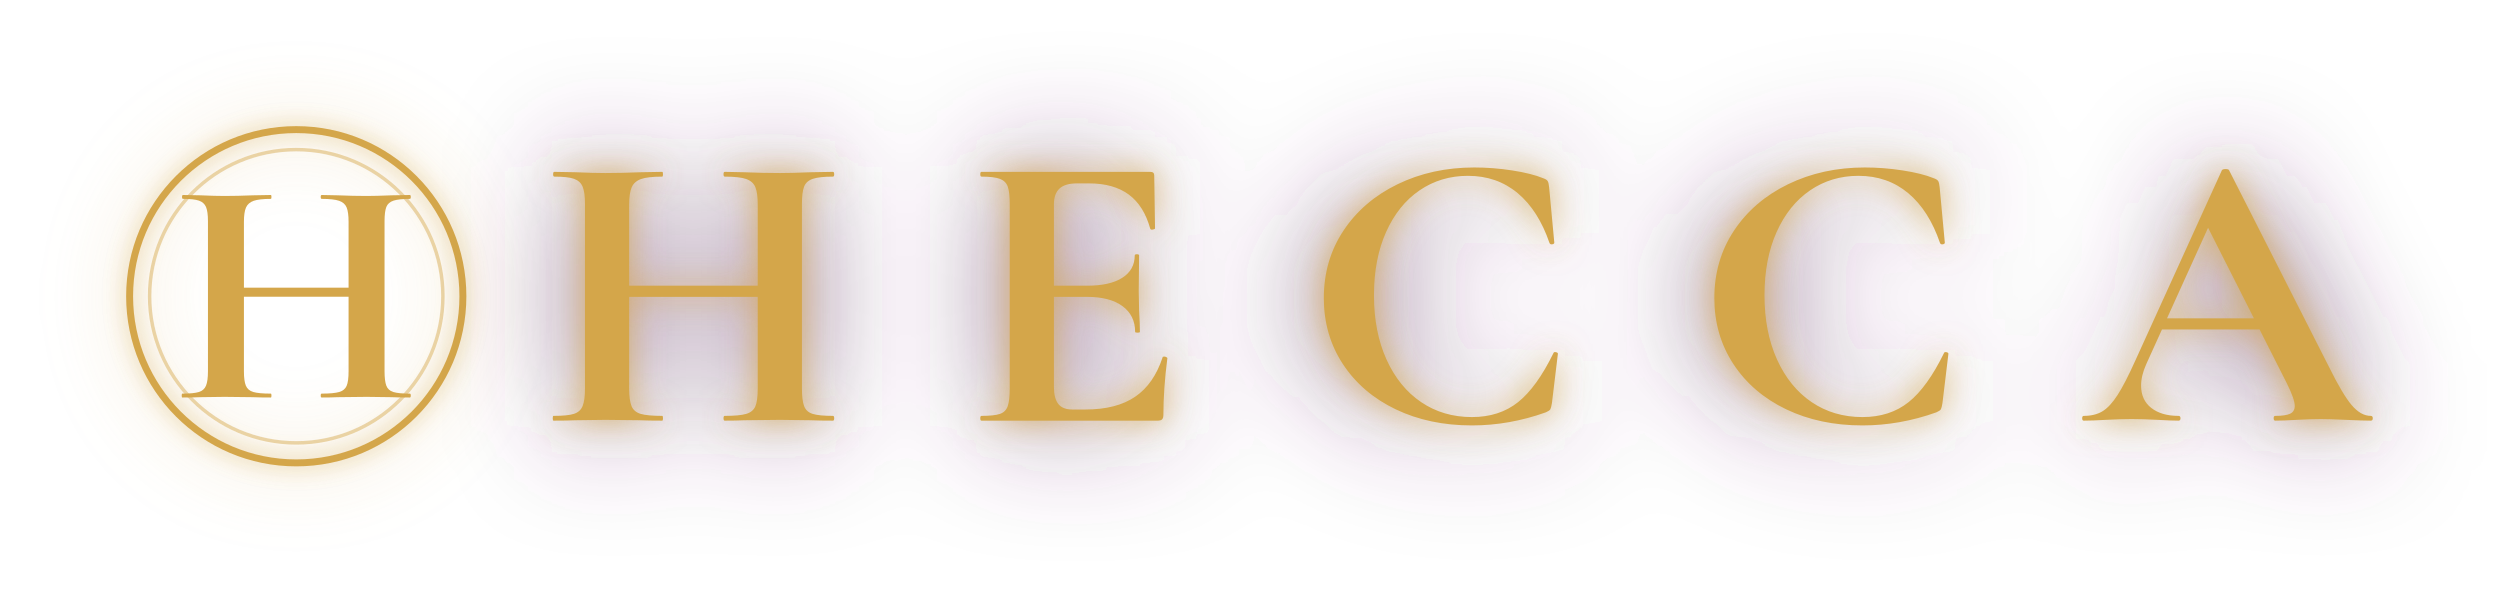
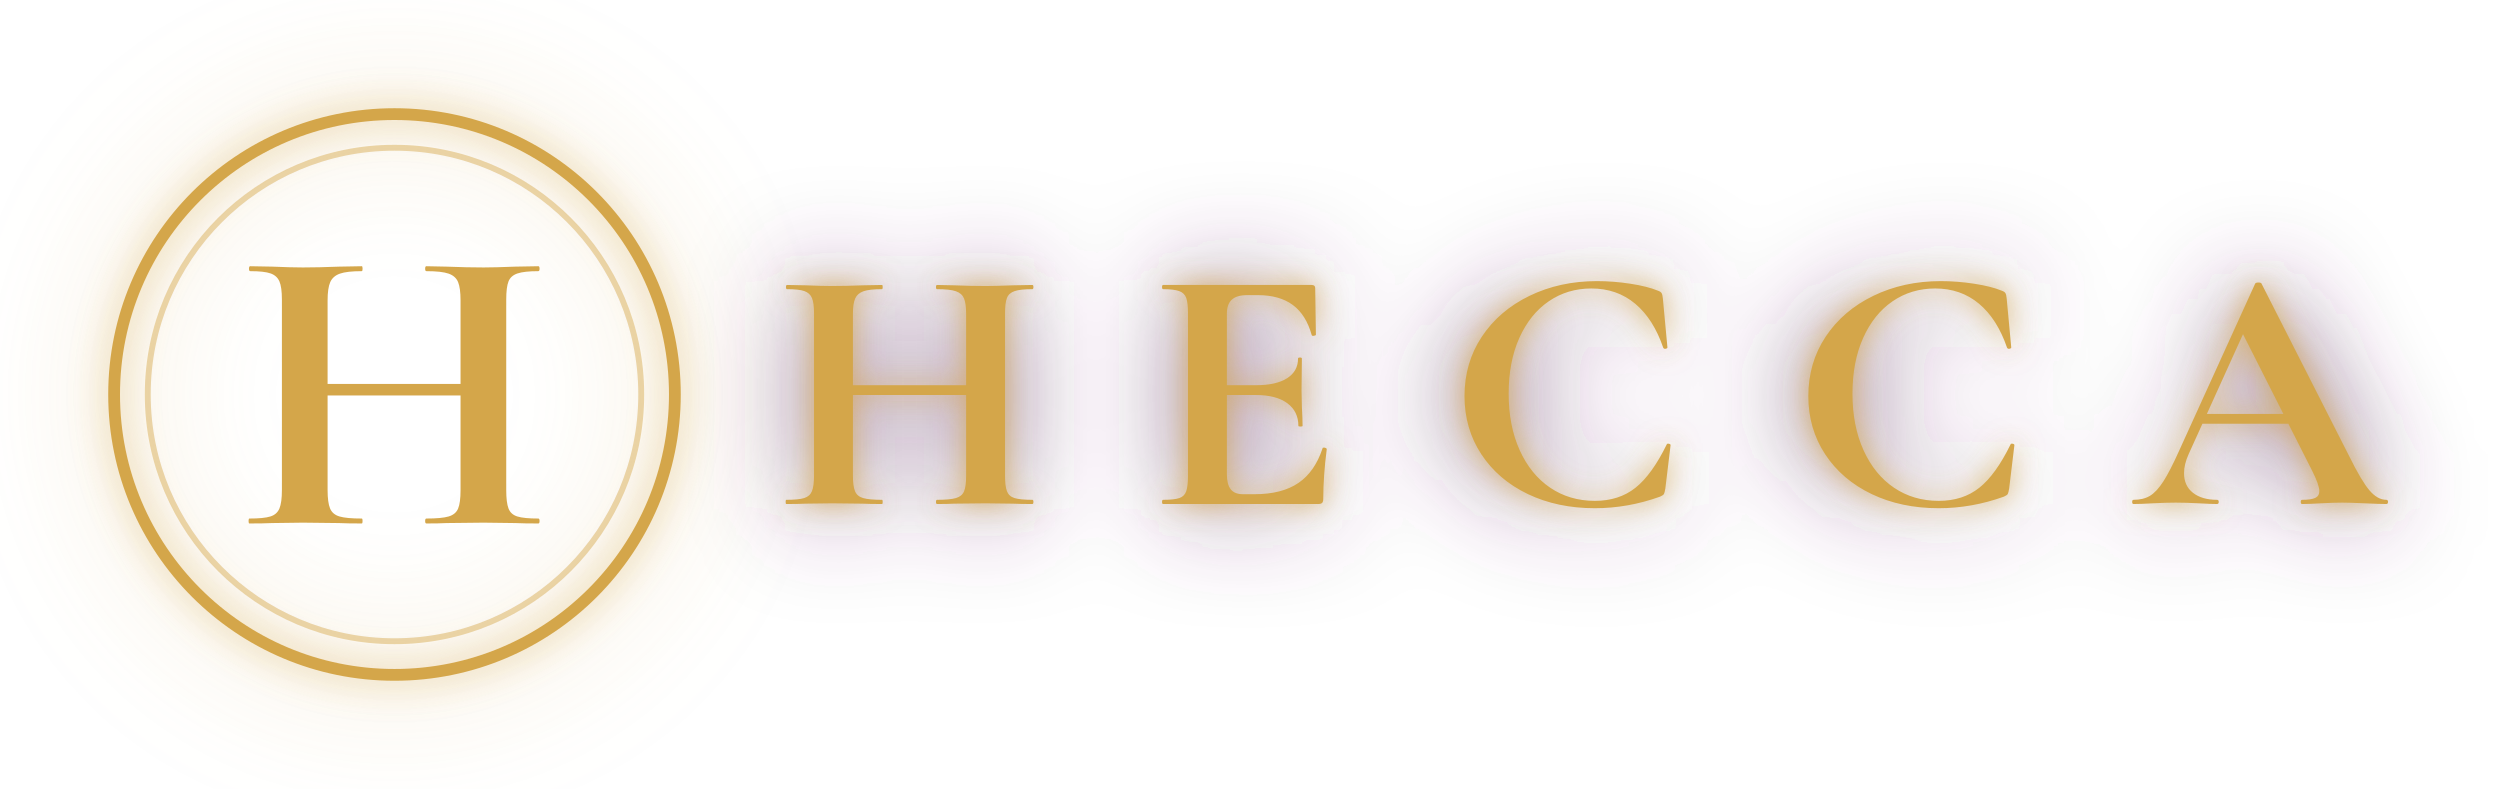
- <svg xmlns="http://www.w3.org/2000/svg" viewBox="-56 -56 1080.17 256" width="1080.17" height="256" role="img" aria-labelledby="t">
+ <svg xmlns="http://www.w3.org/2000/svg" viewBox="-56 -56 1226.9 387.2" width="1226.9" height="387.2" role="img" aria-labelledby="t">
  <defs>
    <filter id="wm-0" x="-60%" y="-140%" width="220%" height="380%">
      <feGaussianBlur stdDeviation="30" />
    </filter>
    <filter id="wm-1" x="-60%" y="-140%" width="220%" height="380%">
      <feGaussianBlur stdDeviation="8" />
    </filter>
    <filter id="crestGlow" x="-70%" y="-70%" width="240%" height="240%">
-       <feGaussianBlur stdDeviation="15.84" />
+       <feGaussianBlur stdDeviation="30.27" />
    </filter>
    <filter id="crestGlowSm" x="-60%" y="-60%" width="220%" height="220%">
-       <feGaussianBlur stdDeviation="4.32" />
+       <feGaussianBlur stdDeviation="8.26" />
    </filter>
  </defs>
-   <circle cx="72" cy="72" r="72" fill="none" stroke="#D4A64A" stroke-width="9" opacity="0.3" filter="url(#crestGlow)" />
-   <circle cx="72" cy="72" r="72" fill="none" stroke="#D4A64A" stroke-width="5.1" opacity="0.4" filter="url(#crestGlowSm)" />
-   <circle cx="72" cy="72" r="72" fill="none" stroke="#D4A64A" stroke-width="3" />
-   <circle cx="72" cy="72" r="63.36" fill="none" stroke="#D4A64A" stroke-width="1.5" opacity="0.45" />
-   <g transform="translate(18.59 115.75) scale(0.7)">
+   <circle cx="137.6" cy="137.6" r="137.6" fill="none" stroke="#D4A64A" stroke-width="17.34" opacity="0.3" filter="url(#crestGlow)" />
+   <circle cx="137.6" cy="137.6" r="137.6" fill="none" stroke="#D4A64A" stroke-width="9.83" opacity="0.4" filter="url(#crestGlowSm)" />
+   <circle cx="137.6" cy="137.6" r="137.6" fill="none" stroke="#D4A64A" stroke-width="5.78" />
+   <circle cx="137.6" cy="137.6" r="121.09" fill="none" stroke="#D4A64A" stroke-width="2.89" opacity="0.45" />
+   <g transform="translate(60.33 200.9) scale(1.01)">
    <path d="M108.60-108.40Q108.60-114.40 107.40-117.30Q106.20-120.20 102.80-121.40Q99.40-122.60 92-122.60L92-122.60Q91.40-122.60 91.40-123.80Q91.40-125 92-125L92-125L101.80-124.80Q111.80-124.40 119.80-124.40L119.80-124.40Q125.20-124.40 135.20-124.80L135.20-124.80L146.40-125Q147-125 147-123.80Q147-122.60 146.40-122.60L146.40-122.60Q139.60-122.60 136.30-121.50Q133-120.40 131.90-117.60Q130.80-114.80 130.80-108.80L130.80-108.80L130.80-16.20Q130.80-10.20 131.90-7.30Q133-4.40 136.20-3.40Q139.40-2.40 146.40-2.40L146.40-2.40Q147-2.40 147-1.20Q147 0 146.40 0L146.40 0Q139.40 0 135.20-0.20L135.20-0.20L119.80-0.40L101.80-0.20Q98.20 0 92 0L92 0Q91.40 0 91.40-1.20Q91.40-2.40 92-2.40L92-2.40Q99.40-2.40 102.80-3.40Q106.20-4.40 107.40-7.20Q108.60-10 108.60-16.20L108.60-16.20L108.60-108.40ZM32.20-62.20L32.20-67.80L118.80-67.80L118.80-62.20L32.20-62.20ZM21.80-108.80Q21.80-114.80 20.60-117.60Q19.40-120.40 16.30-121.50Q13.20-122.60 6.40-122.60L6.40-122.60Q5.80-122.60 5.80-123.80Q5.80-125 6.40-125L6.40-125L17.20-124.80Q26.40-124.40 32-124.40L32-124.40Q39.60-124.40 49.60-124.80L49.60-124.80L60.60-125Q61-125 61-123.80Q61-122.60 60.60-122.60L60.60-122.60Q53.40-122.60 50-121.40Q46.60-120.20 45.30-117.30Q44-114.40 44-108.40L44-108.40L44-16.20Q44-10.20 45.20-7.30Q46.40-4.40 49.80-3.40Q53.20-2.40 60.60-2.40L60.60-2.40Q61-2.40 61-1.20Q61 0 60.60 0L60.60 0Q53.60 0 49.40-0.20L49.40-0.20L32-0.40L17-0.20Q13 0 6 0L6 0Q5.60 0 5.60-1.20Q5.60-2.40 6-2.40L6-2.40Q13-2.40 16.20-3.40Q19.40-4.40 20.60-7.30Q21.80-10.20 21.80-16.20L21.80-16.20L21.80-108.80Z" fill="#D4A64A" />
  </g>
-   <g transform="translate(178 125.75) scale(0.86)">
+   <g transform="translate(324.74 191.35) scale(0.86)">
    <path d="M108.60-108.40Q108.60-114.40 107.40-117.30Q106.20-120.20 102.80-121.40Q99.40-122.60 92-122.60L92-122.60Q91.40-122.60 91.40-123.80Q91.40-125 92-125L92-125L101.80-124.80Q111.80-124.40 119.80-124.40L119.80-124.40Q125.20-124.40 135.20-124.80L135.20-124.80L146.40-125Q147-125 147-123.80Q147-122.60 146.40-122.60L146.40-122.60Q139.60-122.60 136.30-121.50Q133-120.40 131.90-117.60Q130.80-114.80 130.80-108.80L130.80-108.80L130.80-16.20Q130.80-10.20 131.90-7.30Q133-4.40 136.20-3.40Q139.40-2.40 146.40-2.40L146.40-2.40Q147-2.40 147-1.20Q147 0 146.40 0L146.40 0Q139.40 0 135.20-0.20L135.20-0.20L119.80-0.40L101.80-0.20Q98.20 0 92 0L92 0Q91.40 0 91.40-1.20Q91.40-2.40 92-2.40L92-2.40Q99.40-2.40 102.80-3.40Q106.20-4.40 107.40-7.20Q108.60-10 108.60-16.20L108.60-16.20L108.60-108.40ZM32.20-62.20L32.20-67.80L118.80-67.80L118.80-62.20L32.20-62.20ZM21.80-108.80Q21.80-114.80 20.60-117.60Q19.40-120.40 16.30-121.50Q13.20-122.60 6.40-122.60L6.40-122.60Q5.80-122.60 5.80-123.80Q5.80-125 6.40-125L6.40-125L17.20-124.80Q26.40-124.40 32-124.40L32-124.40Q39.60-124.40 49.60-124.80L49.60-124.80L60.60-125Q61-125 61-123.80Q61-122.60 60.60-122.60L60.60-122.60Q53.40-122.60 50-121.40Q46.60-120.20 45.30-117.30Q44-114.40 44-108.40L44-108.40L44-16.20Q44-10.20 45.20-7.30Q46.40-4.40 49.80-3.40Q53.20-2.40 60.60-2.40L60.60-2.40Q61-2.40 61-1.20Q61 0 60.60 0L60.60 0Q53.60 0 49.40-0.20L49.40-0.20L32-0.40L17-0.20Q13 0 6 0L6 0Q5.60 0 5.60-1.20Q5.60-2.40 6-2.40L6-2.40Q13-2.40 16.20-3.40Q19.40-4.40 20.60-7.30Q21.80-10.20 21.80-16.20L21.80-16.20L21.80-108.80Z M221 0Q220.40 0 220.40-1.20Q220.40-2.40 221-2.40L221-2.40Q227.40-2.40 230.30-3.40Q233.20-4.40 234.20-7.30Q235.20-10.20 235.20-16.20L235.20-16.20L235.20-108.80Q235.20-114.80 234.20-117.60Q233.20-120.40 230.20-121.50Q227.20-122.60 221-122.60L221-122.60Q220.40-122.60 220.40-123.80Q220.40-125 221-125L221-125L305.80-125Q307.80-125 307.80-123.20L307.80-123.20L308.20-96.60Q308.20-96.20 307.10-96Q306-95.80 305.80-96.40L305.80-96.40Q302.60-108 295-113.60Q287.40-119.20 275-119.20L275-119.20L269-119.20Q263-119.20 260.20-116.60Q257.40-114 257.40-108.60L257.40-108.60L257.40-17Q257.40-11.20 259.60-8.40Q261.80-5.60 266.60-5.60L266.60-5.60L273.20-5.60Q288.80-5.60 298.20-12Q307.60-18.40 312-31.80L312-31.80Q312-32.20 312.80-32.20L312.80-32.20Q313.40-32.20 313.90-31.90Q314.40-31.60 314.40-31.40L314.40-31.40Q312.40-15.80 312.40-3L312.40-3Q312.40-1.40 311.80-0.70Q311.20 0 309.40 0L309.40 0L221 0ZM298.20-44.60Q298.20-52.80 291.90-57.50Q285.60-62.20 273.80-62.20L273.80-62.20L246.80-62.20L246.80-67.80L274-67.80Q285.60-67.80 291.80-71.80Q298-75.80 298-83L298-83Q298-83.60 299.10-83.60Q300.20-83.60 300.20-83L300.20-83L300-65L300.20-55.40Q300.60-48.60 300.60-44.60L300.60-44.60Q300.60-44.20 299.40-44.20Q298.20-44.20 298.20-44.60L298.20-44.60Z M468.60-127.20Q478.00-127.20 487.70-125.70Q497.40-124.20 503.20-121.80L503.20-121.80Q505.00-121.20 505.50-120.30Q506.00-119.40 506.20-117.20L506.20-117.20L508.80-89.40Q508.80-88.80 507.80-88.60Q506.80-88.40 506.40-89.20L506.40-89.20Q500.80-105.60 490.40-114.30Q480.00-123 465.40-123L465.40-123Q451.80-123 441.10-115.70Q430.40-108.40 424.30-94.80Q418.20-81.20 418.20-63L418.20-63Q418.20-44.60 424.50-30.70Q430.80-16.80 441.90-9.30Q453.00-1.80 467.40-1.80L467.40-1.80Q481.20-1.80 490.60-9.30Q500.00-16.80 508.40-34L508.40-34Q508.60-34.60 509.60-34.40Q510.60-34.20 510.60-33.60L510.60-33.60L507.60-8.80Q507.20-6.40 506.80-5.70Q506.40-5 504.60-4.20L504.60-4.20Q486.20 2.40 467.40 2.40L467.40 2.40Q446.00 2.40 429.10-5.70Q412.20-13.80 402.60-28.40Q393.00-43 393.00-61.60L393.00-61.60Q393.00-80.60 402.90-95.50Q412.80-110.40 430.10-118.80Q447.40-127.20 468.60-127.20L468.60-127.20Z M664.80-127.20Q674.20-127.20 683.90-125.70Q693.60-124.20 699.40-121.80L699.40-121.80Q701.20-121.20 701.70-120.30Q702.20-119.40 702.40-117.20L702.40-117.20L705.00-89.40Q705.00-88.80 704.00-88.60Q703.00-88.40 702.60-89.20L702.60-89.20Q697.00-105.60 686.60-114.30Q676.20-123 661.60-123L661.60-123Q648.00-123 637.30-115.70Q626.60-108.40 620.50-94.80Q614.40-81.20 614.40-63L614.40-63Q614.40-44.60 620.70-30.70Q627.00-16.80 638.10-9.30Q649.20-1.80 663.60-1.80L663.60-1.80Q677.40-1.80 686.80-9.30Q696.20-16.80 704.60-34L704.60-34Q704.80-34.60 705.80-34.40Q706.80-34.20 706.80-33.60L706.80-33.60L703.80-8.80Q703.40-6.40 703.00-5.70Q702.60-5 700.80-4.20L700.80-4.20Q682.40 2.40 663.60 2.40L663.60 2.40Q642.20 2.40 625.30-5.70Q608.40-13.80 598.80-28.40Q589.20-43 589.20-61.60L589.20-61.60Q589.20-80.60 599.10-95.50Q609.00-110.40 626.30-118.80Q643.60-127.20 664.80-127.20L664.80-127.20Z M809.80-45.80L812.80-51.40L870.40-51.40L871.80-45.80L809.80-45.80ZM919.00-2.40Q920.00-2.40 920.00-1.20Q920.00 0 919.00 0L919.00 0Q915.00 0 906.60-0.40L906.60-0.40Q897.80-0.80 894.00-0.80L894.00-0.80Q889.00-0.80 881.80-0.40L881.80-0.40Q875.00 0 871.00 0L871.00 0Q870.20 0 870.20-1.20Q870.20-2.40 871.00-2.40L871.00-2.40Q876.20-2.40 878.50-3.50Q880.80-4.60 880.80-7.40L880.80-7.40Q880.80-10.80 876.80-18.80L876.80-18.80L836.20-99L846.00-116.20L806.20-28.40Q803.60-22.60 803.60-17.60L803.60-17.60Q803.60-10.40 808.70-6.40Q813.80-2.40 822.40-2.40L822.40-2.40Q823.40-2.40 823.40-1.20Q823.40 0 822.40 0L822.40 0Q818.80 0 812.00-0.40L812.00-0.40Q804.40-0.80 798.80-0.80L798.80-0.80Q793.40-0.80 785.80-0.40L785.80-0.40Q779.00 0 774.80 0L774.80 0Q774.00 0 774.00-1.20Q774.00-2.40 774.80-2.40L774.80-2.40Q780.40-2.40 784.20-4.70Q788.00-7 791.80-12.90Q795.60-18.80 800.80-30.40L800.80-30.40L844.20-125.80Q844.60-126.40 846.00-126.40L846.00-126.40Q847.60-126.40 847.80-125.80L847.80-125.80L897.80-27.40Q904.80-13.20 909.40-7.80Q914.00-2.40 919.00-2.40L919.00-2.40Z" fill="#5C2D5C" opacity="0.95" filter="url(#wm-0)" />
    <path d="M108.60-108.40Q108.60-114.40 107.40-117.30Q106.20-120.20 102.80-121.40Q99.40-122.60 92-122.60L92-122.60Q91.40-122.60 91.40-123.80Q91.40-125 92-125L92-125L101.80-124.80Q111.80-124.40 119.80-124.40L119.80-124.40Q125.20-124.40 135.20-124.80L135.20-124.80L146.40-125Q147-125 147-123.80Q147-122.60 146.40-122.60L146.40-122.60Q139.60-122.60 136.30-121.50Q133-120.40 131.90-117.60Q130.80-114.80 130.80-108.80L130.80-108.80L130.80-16.20Q130.80-10.20 131.90-7.30Q133-4.40 136.20-3.40Q139.40-2.40 146.40-2.40L146.40-2.40Q147-2.40 147-1.20Q147 0 146.40 0L146.40 0Q139.40 0 135.20-0.20L135.20-0.20L119.80-0.40L101.80-0.20Q98.20 0 92 0L92 0Q91.40 0 91.40-1.20Q91.40-2.40 92-2.40L92-2.40Q99.40-2.40 102.80-3.40Q106.20-4.40 107.40-7.20Q108.60-10 108.60-16.20L108.60-16.20L108.60-108.40ZM32.20-62.20L32.20-67.80L118.80-67.80L118.80-62.20L32.20-62.20ZM21.80-108.80Q21.80-114.80 20.60-117.60Q19.40-120.40 16.30-121.50Q13.20-122.60 6.40-122.60L6.40-122.60Q5.80-122.60 5.80-123.80Q5.80-125 6.40-125L6.40-125L17.20-124.80Q26.40-124.40 32-124.40L32-124.40Q39.60-124.40 49.60-124.80L49.60-124.80L60.60-125Q61-125 61-123.80Q61-122.60 60.60-122.60L60.60-122.60Q53.40-122.60 50-121.40Q46.60-120.20 45.30-117.30Q44-114.40 44-108.40L44-108.40L44-16.20Q44-10.20 45.20-7.30Q46.40-4.40 49.80-3.40Q53.20-2.40 60.60-2.40L60.60-2.40Q61-2.40 61-1.20Q61 0 60.60 0L60.60 0Q53.60 0 49.40-0.20L49.40-0.20L32-0.40L17-0.20Q13 0 6 0L6 0Q5.60 0 5.60-1.20Q5.60-2.40 6-2.40L6-2.40Q13-2.40 16.20-3.40Q19.40-4.40 20.60-7.30Q21.80-10.20 21.80-16.20L21.80-16.20L21.80-108.80Z M221 0Q220.40 0 220.40-1.20Q220.40-2.40 221-2.40L221-2.40Q227.40-2.40 230.30-3.40Q233.20-4.40 234.20-7.30Q235.20-10.20 235.20-16.20L235.20-16.20L235.20-108.80Q235.20-114.80 234.20-117.60Q233.20-120.40 230.20-121.50Q227.20-122.60 221-122.60L221-122.60Q220.40-122.60 220.40-123.80Q220.40-125 221-125L221-125L305.80-125Q307.80-125 307.80-123.20L307.80-123.20L308.20-96.60Q308.20-96.20 307.10-96Q306-95.80 305.80-96.40L305.80-96.40Q302.60-108 295-113.60Q287.40-119.20 275-119.20L275-119.20L269-119.20Q263-119.20 260.20-116.60Q257.40-114 257.40-108.60L257.40-108.60L257.40-17Q257.40-11.20 259.60-8.40Q261.80-5.60 266.60-5.60L266.60-5.60L273.20-5.60Q288.80-5.60 298.20-12Q307.60-18.40 312-31.80L312-31.80Q312-32.20 312.80-32.20L312.80-32.20Q313.40-32.20 313.90-31.90Q314.40-31.60 314.40-31.40L314.40-31.40Q312.40-15.80 312.40-3L312.40-3Q312.40-1.40 311.80-0.70Q311.20 0 309.40 0L309.40 0L221 0ZM298.20-44.60Q298.20-52.80 291.90-57.50Q285.60-62.20 273.80-62.20L273.80-62.20L246.80-62.20L246.80-67.80L274-67.80Q285.60-67.80 291.80-71.80Q298-75.80 298-83L298-83Q298-83.60 299.10-83.60Q300.20-83.60 300.20-83L300.20-83L300-65L300.20-55.40Q300.60-48.60 300.60-44.60L300.60-44.60Q300.60-44.20 299.40-44.20Q298.20-44.20 298.20-44.60L298.20-44.60Z M468.60-127.20Q478.00-127.20 487.70-125.70Q497.40-124.20 503.20-121.80L503.20-121.80Q505.00-121.20 505.50-120.30Q506.00-119.40 506.20-117.20L506.20-117.20L508.80-89.40Q508.80-88.80 507.80-88.60Q506.80-88.40 506.40-89.20L506.40-89.20Q500.80-105.60 490.40-114.30Q480.00-123 465.40-123L465.40-123Q451.80-123 441.10-115.70Q430.40-108.40 424.30-94.80Q418.20-81.20 418.20-63L418.20-63Q418.20-44.60 424.50-30.70Q430.80-16.80 441.90-9.30Q453.00-1.80 467.40-1.80L467.40-1.80Q481.20-1.80 490.60-9.30Q500.00-16.80 508.40-34L508.40-34Q508.60-34.60 509.60-34.40Q510.60-34.20 510.60-33.60L510.60-33.60L507.60-8.80Q507.20-6.40 506.80-5.70Q506.40-5 504.60-4.20L504.60-4.20Q486.20 2.40 467.40 2.40L467.40 2.40Q446.00 2.40 429.10-5.70Q412.20-13.80 402.60-28.40Q393.00-43 393.00-61.60L393.00-61.60Q393.00-80.60 402.90-95.50Q412.80-110.40 430.10-118.80Q447.40-127.20 468.60-127.20L468.60-127.20Z M664.80-127.20Q674.20-127.20 683.90-125.70Q693.60-124.20 699.40-121.80L699.40-121.80Q701.20-121.20 701.70-120.30Q702.20-119.40 702.40-117.20L702.40-117.20L705.00-89.40Q705.00-88.80 704.00-88.60Q703.00-88.40 702.60-89.20L702.60-89.20Q697.00-105.60 686.60-114.30Q676.20-123 661.60-123L661.60-123Q648.00-123 637.30-115.70Q626.60-108.40 620.50-94.80Q614.40-81.20 614.40-63L614.40-63Q614.40-44.60 620.70-30.70Q627.00-16.80 638.10-9.30Q649.20-1.80 663.60-1.80L663.60-1.80Q677.40-1.80 686.80-9.30Q696.20-16.80 704.60-34L704.60-34Q704.80-34.60 705.80-34.40Q706.80-34.20 706.80-33.60L706.80-33.60L703.80-8.80Q703.40-6.40 703.00-5.70Q702.60-5 700.80-4.20L700.80-4.20Q682.40 2.40 663.60 2.40L663.60 2.40Q642.20 2.40 625.30-5.70Q608.40-13.80 598.80-28.40Q589.20-43 589.20-61.60L589.20-61.60Q589.20-80.60 599.10-95.50Q609.00-110.40 626.30-118.80Q643.60-127.20 664.80-127.20L664.80-127.20Z M809.80-45.80L812.80-51.40L870.40-51.40L871.80-45.80L809.80-45.80ZM919.00-2.40Q920.00-2.40 920.00-1.20Q920.00 0 919.00 0L919.00 0Q915.00 0 906.60-0.40L906.60-0.40Q897.80-0.80 894.00-0.80L894.00-0.80Q889.00-0.80 881.80-0.40L881.80-0.40Q875.00 0 871.00 0L871.00 0Q870.20 0 870.20-1.20Q870.20-2.40 871.00-2.40L871.00-2.40Q876.20-2.40 878.50-3.50Q880.80-4.60 880.80-7.40L880.80-7.40Q880.80-10.80 876.80-18.80L876.80-18.80L836.20-99L846.00-116.20L806.20-28.40Q803.60-22.60 803.60-17.60L803.60-17.60Q803.60-10.40 808.70-6.40Q813.80-2.40 822.40-2.40L822.40-2.40Q823.40-2.40 823.40-1.20Q823.40 0 822.40 0L822.40 0Q818.80 0 812.00-0.40L812.00-0.40Q804.40-0.80 798.80-0.80L798.80-0.80Q793.40-0.80 785.80-0.40L785.80-0.40Q779.00 0 774.80 0L774.80 0Q774.00 0 774.00-1.20Q774.00-2.40 774.80-2.40L774.80-2.40Q780.40-2.40 784.20-4.70Q788.00-7 791.80-12.90Q795.60-18.80 800.80-30.40L800.80-30.40L844.20-125.80Q844.60-126.40 846.00-126.40L846.00-126.40Q847.60-126.40 847.80-125.80L847.80-125.80L897.80-27.40Q904.80-13.20 909.40-7.80Q914.00-2.40 919.00-2.40L919.00-2.40Z" fill="#D4A64A" opacity="0.75" filter="url(#wm-1)" />
    <path d="M108.60-108.40Q108.60-114.40 107.40-117.30Q106.20-120.20 102.80-121.40Q99.40-122.60 92-122.60L92-122.60Q91.40-122.60 91.40-123.80Q91.40-125 92-125L92-125L101.80-124.80Q111.80-124.40 119.80-124.40L119.80-124.40Q125.20-124.40 135.20-124.80L135.20-124.80L146.40-125Q147-125 147-123.80Q147-122.60 146.40-122.60L146.40-122.60Q139.60-122.60 136.30-121.50Q133-120.40 131.90-117.60Q130.80-114.80 130.80-108.80L130.80-108.80L130.80-16.20Q130.80-10.20 131.90-7.30Q133-4.40 136.20-3.40Q139.40-2.40 146.40-2.40L146.40-2.40Q147-2.40 147-1.20Q147 0 146.40 0L146.40 0Q139.40 0 135.20-0.20L135.20-0.20L119.80-0.40L101.80-0.20Q98.20 0 92 0L92 0Q91.40 0 91.40-1.20Q91.40-2.40 92-2.40L92-2.40Q99.40-2.40 102.80-3.40Q106.20-4.40 107.40-7.20Q108.60-10 108.60-16.20L108.60-16.20L108.60-108.40ZM32.20-62.20L32.20-67.80L118.80-67.80L118.80-62.20L32.20-62.20ZM21.80-108.80Q21.80-114.80 20.60-117.60Q19.40-120.40 16.30-121.50Q13.20-122.60 6.40-122.60L6.40-122.60Q5.80-122.60 5.80-123.80Q5.80-125 6.40-125L6.40-125L17.20-124.80Q26.40-124.40 32-124.40L32-124.40Q39.60-124.40 49.60-124.80L49.60-124.80L60.60-125Q61-125 61-123.80Q61-122.60 60.60-122.60L60.60-122.60Q53.40-122.60 50-121.40Q46.60-120.20 45.30-117.30Q44-114.40 44-108.40L44-108.40L44-16.20Q44-10.20 45.20-7.30Q46.40-4.40 49.80-3.40Q53.20-2.40 60.60-2.40L60.60-2.40Q61-2.40 61-1.20Q61 0 60.60 0L60.60 0Q53.60 0 49.40-0.20L49.40-0.20L32-0.40L17-0.20Q13 0 6 0L6 0Q5.60 0 5.60-1.20Q5.60-2.40 6-2.40L6-2.40Q13-2.40 16.20-3.40Q19.40-4.40 20.60-7.30Q21.80-10.20 21.80-16.20L21.80-16.20L21.80-108.80Z M221 0Q220.40 0 220.40-1.20Q220.40-2.40 221-2.40L221-2.40Q227.40-2.40 230.30-3.40Q233.20-4.40 234.20-7.30Q235.20-10.20 235.20-16.20L235.20-16.20L235.20-108.80Q235.20-114.80 234.20-117.60Q233.20-120.40 230.20-121.50Q227.20-122.60 221-122.60L221-122.60Q220.40-122.60 220.40-123.80Q220.40-125 221-125L221-125L305.80-125Q307.80-125 307.80-123.20L307.80-123.20L308.20-96.60Q308.20-96.20 307.10-96Q306-95.80 305.80-96.40L305.80-96.40Q302.60-108 295-113.60Q287.40-119.20 275-119.20L275-119.20L269-119.20Q263-119.20 260.20-116.60Q257.40-114 257.40-108.60L257.40-108.60L257.40-17Q257.40-11.20 259.60-8.40Q261.80-5.60 266.60-5.60L266.60-5.60L273.20-5.60Q288.80-5.60 298.20-12Q307.60-18.40 312-31.80L312-31.80Q312-32.20 312.80-32.20L312.80-32.20Q313.40-32.20 313.90-31.90Q314.40-31.60 314.40-31.40L314.40-31.40Q312.40-15.80 312.40-3L312.40-3Q312.40-1.40 311.80-0.70Q311.20 0 309.40 0L309.40 0L221 0ZM298.20-44.60Q298.20-52.80 291.90-57.50Q285.60-62.20 273.80-62.20L273.80-62.20L246.80-62.20L246.80-67.80L274-67.80Q285.60-67.80 291.80-71.80Q298-75.80 298-83L298-83Q298-83.60 299.10-83.60Q300.20-83.60 300.20-83L300.20-83L300-65L300.20-55.40Q300.60-48.60 300.60-44.60L300.60-44.60Q300.60-44.20 299.40-44.20Q298.20-44.20 298.20-44.60L298.20-44.60Z M468.60-127.20Q478.00-127.20 487.70-125.70Q497.40-124.20 503.20-121.80L503.20-121.80Q505.00-121.20 505.50-120.30Q506.00-119.40 506.20-117.20L506.20-117.20L508.80-89.40Q508.80-88.80 507.80-88.60Q506.80-88.40 506.40-89.20L506.40-89.20Q500.80-105.60 490.40-114.30Q480.00-123 465.40-123L465.40-123Q451.80-123 441.10-115.70Q430.40-108.40 424.30-94.80Q418.20-81.20 418.20-63L418.20-63Q418.20-44.60 424.50-30.70Q430.80-16.80 441.90-9.30Q453.00-1.80 467.40-1.80L467.40-1.80Q481.20-1.80 490.60-9.30Q500.00-16.80 508.40-34L508.40-34Q508.60-34.60 509.60-34.40Q510.60-34.20 510.60-33.60L510.60-33.60L507.60-8.80Q507.20-6.40 506.80-5.70Q506.40-5 504.60-4.20L504.60-4.20Q486.20 2.40 467.40 2.40L467.40 2.40Q446.00 2.40 429.10-5.70Q412.20-13.80 402.60-28.40Q393.00-43 393.00-61.60L393.00-61.60Q393.00-80.60 402.90-95.50Q412.80-110.40 430.10-118.80Q447.40-127.20 468.60-127.20L468.60-127.20Z M664.80-127.20Q674.20-127.20 683.90-125.70Q693.60-124.20 699.40-121.80L699.40-121.80Q701.20-121.20 701.70-120.30Q702.20-119.40 702.40-117.20L702.40-117.20L705.00-89.40Q705.00-88.80 704.00-88.60Q703.00-88.40 702.60-89.20L702.60-89.20Q697.00-105.60 686.60-114.30Q676.20-123 661.60-123L661.60-123Q648.00-123 637.30-115.70Q626.60-108.40 620.50-94.80Q614.40-81.20 614.40-63L614.40-63Q614.40-44.60 620.70-30.70Q627.00-16.80 638.10-9.30Q649.20-1.80 663.60-1.80L663.60-1.80Q677.40-1.80 686.80-9.30Q696.20-16.80 704.60-34L704.60-34Q704.80-34.60 705.80-34.40Q706.80-34.20 706.80-33.60L706.80-33.60L703.80-8.80Q703.40-6.40 703.00-5.70Q702.60-5 700.80-4.20L700.80-4.20Q682.40 2.40 663.60 2.40L663.60 2.40Q642.20 2.40 625.30-5.70Q608.40-13.80 598.80-28.40Q589.20-43 589.20-61.60L589.20-61.60Q589.20-80.60 599.10-95.50Q609.00-110.40 626.30-118.80Q643.60-127.20 664.80-127.20L664.80-127.20Z M809.80-45.80L812.80-51.40L870.40-51.40L871.80-45.80L809.80-45.80ZM919.00-2.40Q920.00-2.40 920.00-1.20Q920.00 0 919.00 0L919.00 0Q915.00 0 906.60-0.40L906.60-0.40Q897.80-0.80 894.00-0.80L894.00-0.80Q889.00-0.80 881.80-0.40L881.80-0.40Q875.00 0 871.00 0L871.00 0Q870.20 0 870.20-1.20Q870.20-2.40 871.00-2.40L871.00-2.40Q876.20-2.40 878.50-3.50Q880.80-4.60 880.80-7.40L880.80-7.40Q880.80-10.80 876.80-18.80L876.80-18.80L836.20-99L846.00-116.20L806.20-28.40Q803.60-22.60 803.60-17.60L803.60-17.60Q803.60-10.40 808.70-6.40Q813.80-2.40 822.40-2.40L822.40-2.40Q823.40-2.40 823.40-1.20Q823.40 0 822.40 0L822.40 0Q818.80 0 812.00-0.40L812.00-0.40Q804.40-0.80 798.80-0.80L798.80-0.80Q793.40-0.80 785.80-0.40L785.80-0.40Q779.00 0 774.80 0L774.80 0Q774.00 0 774.00-1.20Q774.00-2.40 774.80-2.40L774.80-2.40Q780.40-2.40 784.20-4.70Q788.00-7 791.80-12.90Q795.60-18.80 800.80-30.40L800.80-30.40L844.20-125.80Q844.60-126.40 846.00-126.40L846.00-126.40Q847.60-126.40 847.80-125.80L847.80-125.80L897.80-27.40Q904.80-13.20 909.40-7.80Q914.00-2.40 919.00-2.40L919.00-2.40Z" fill="#D4A64A" />
  </g>
</svg>
